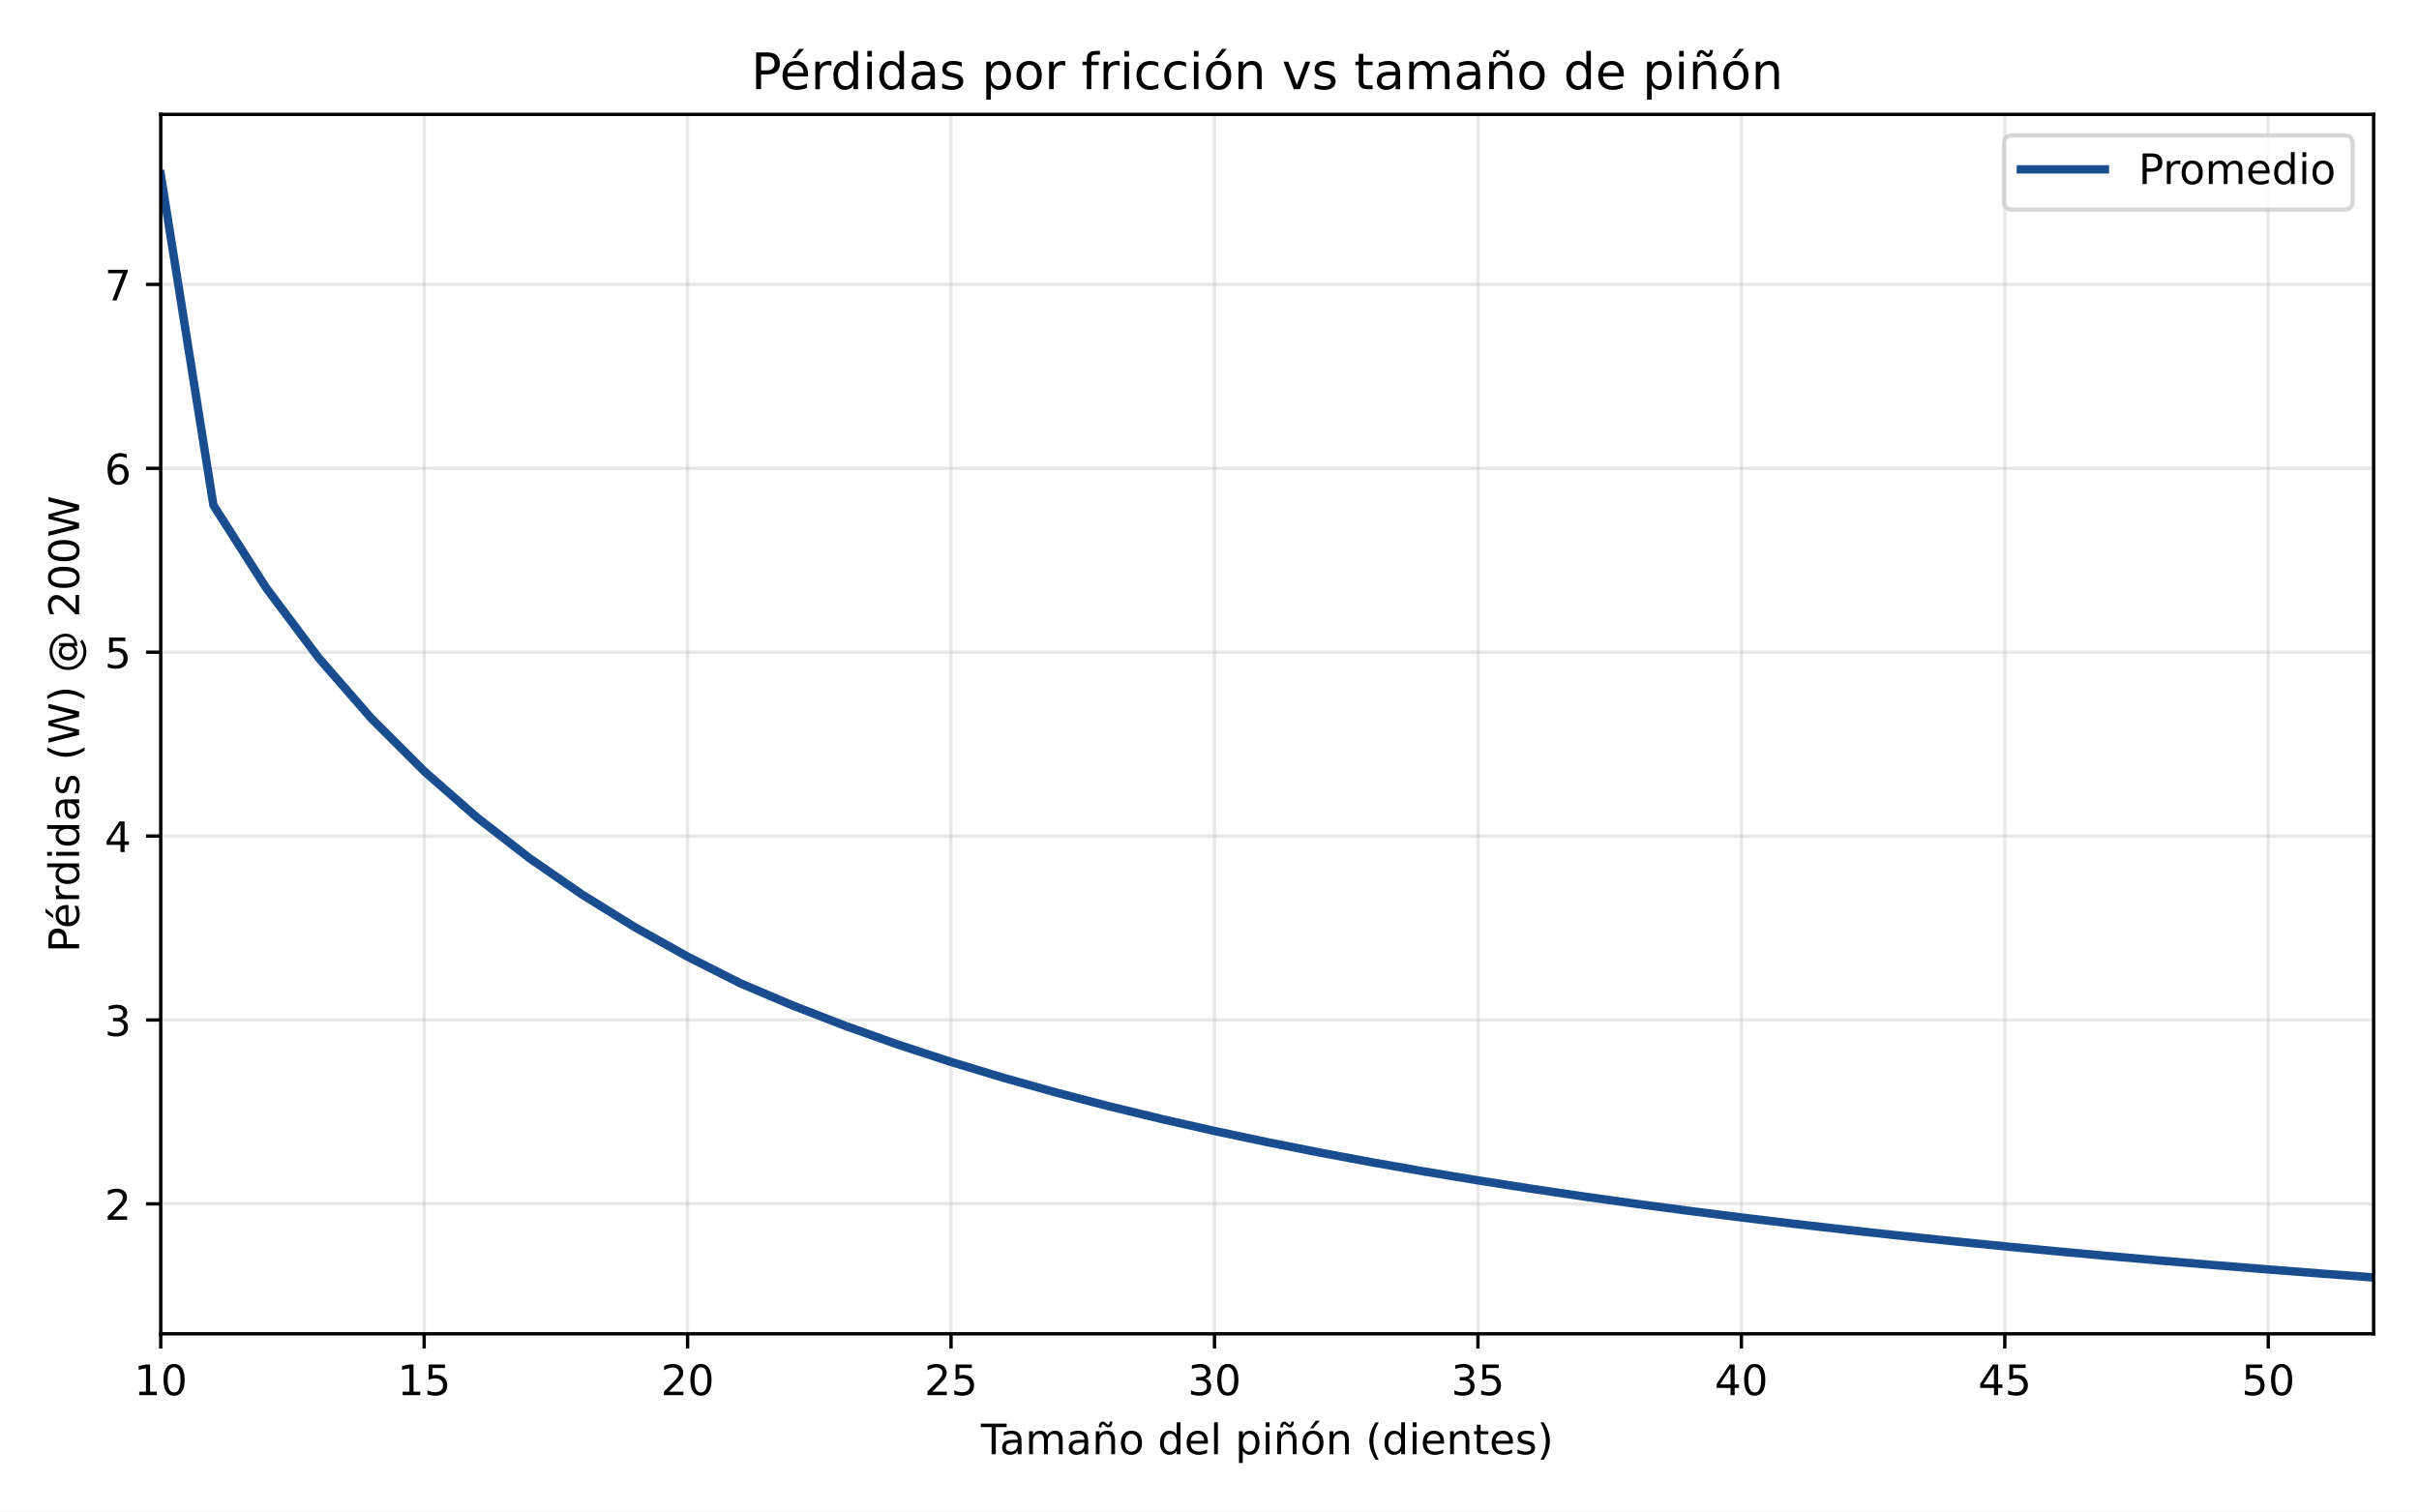
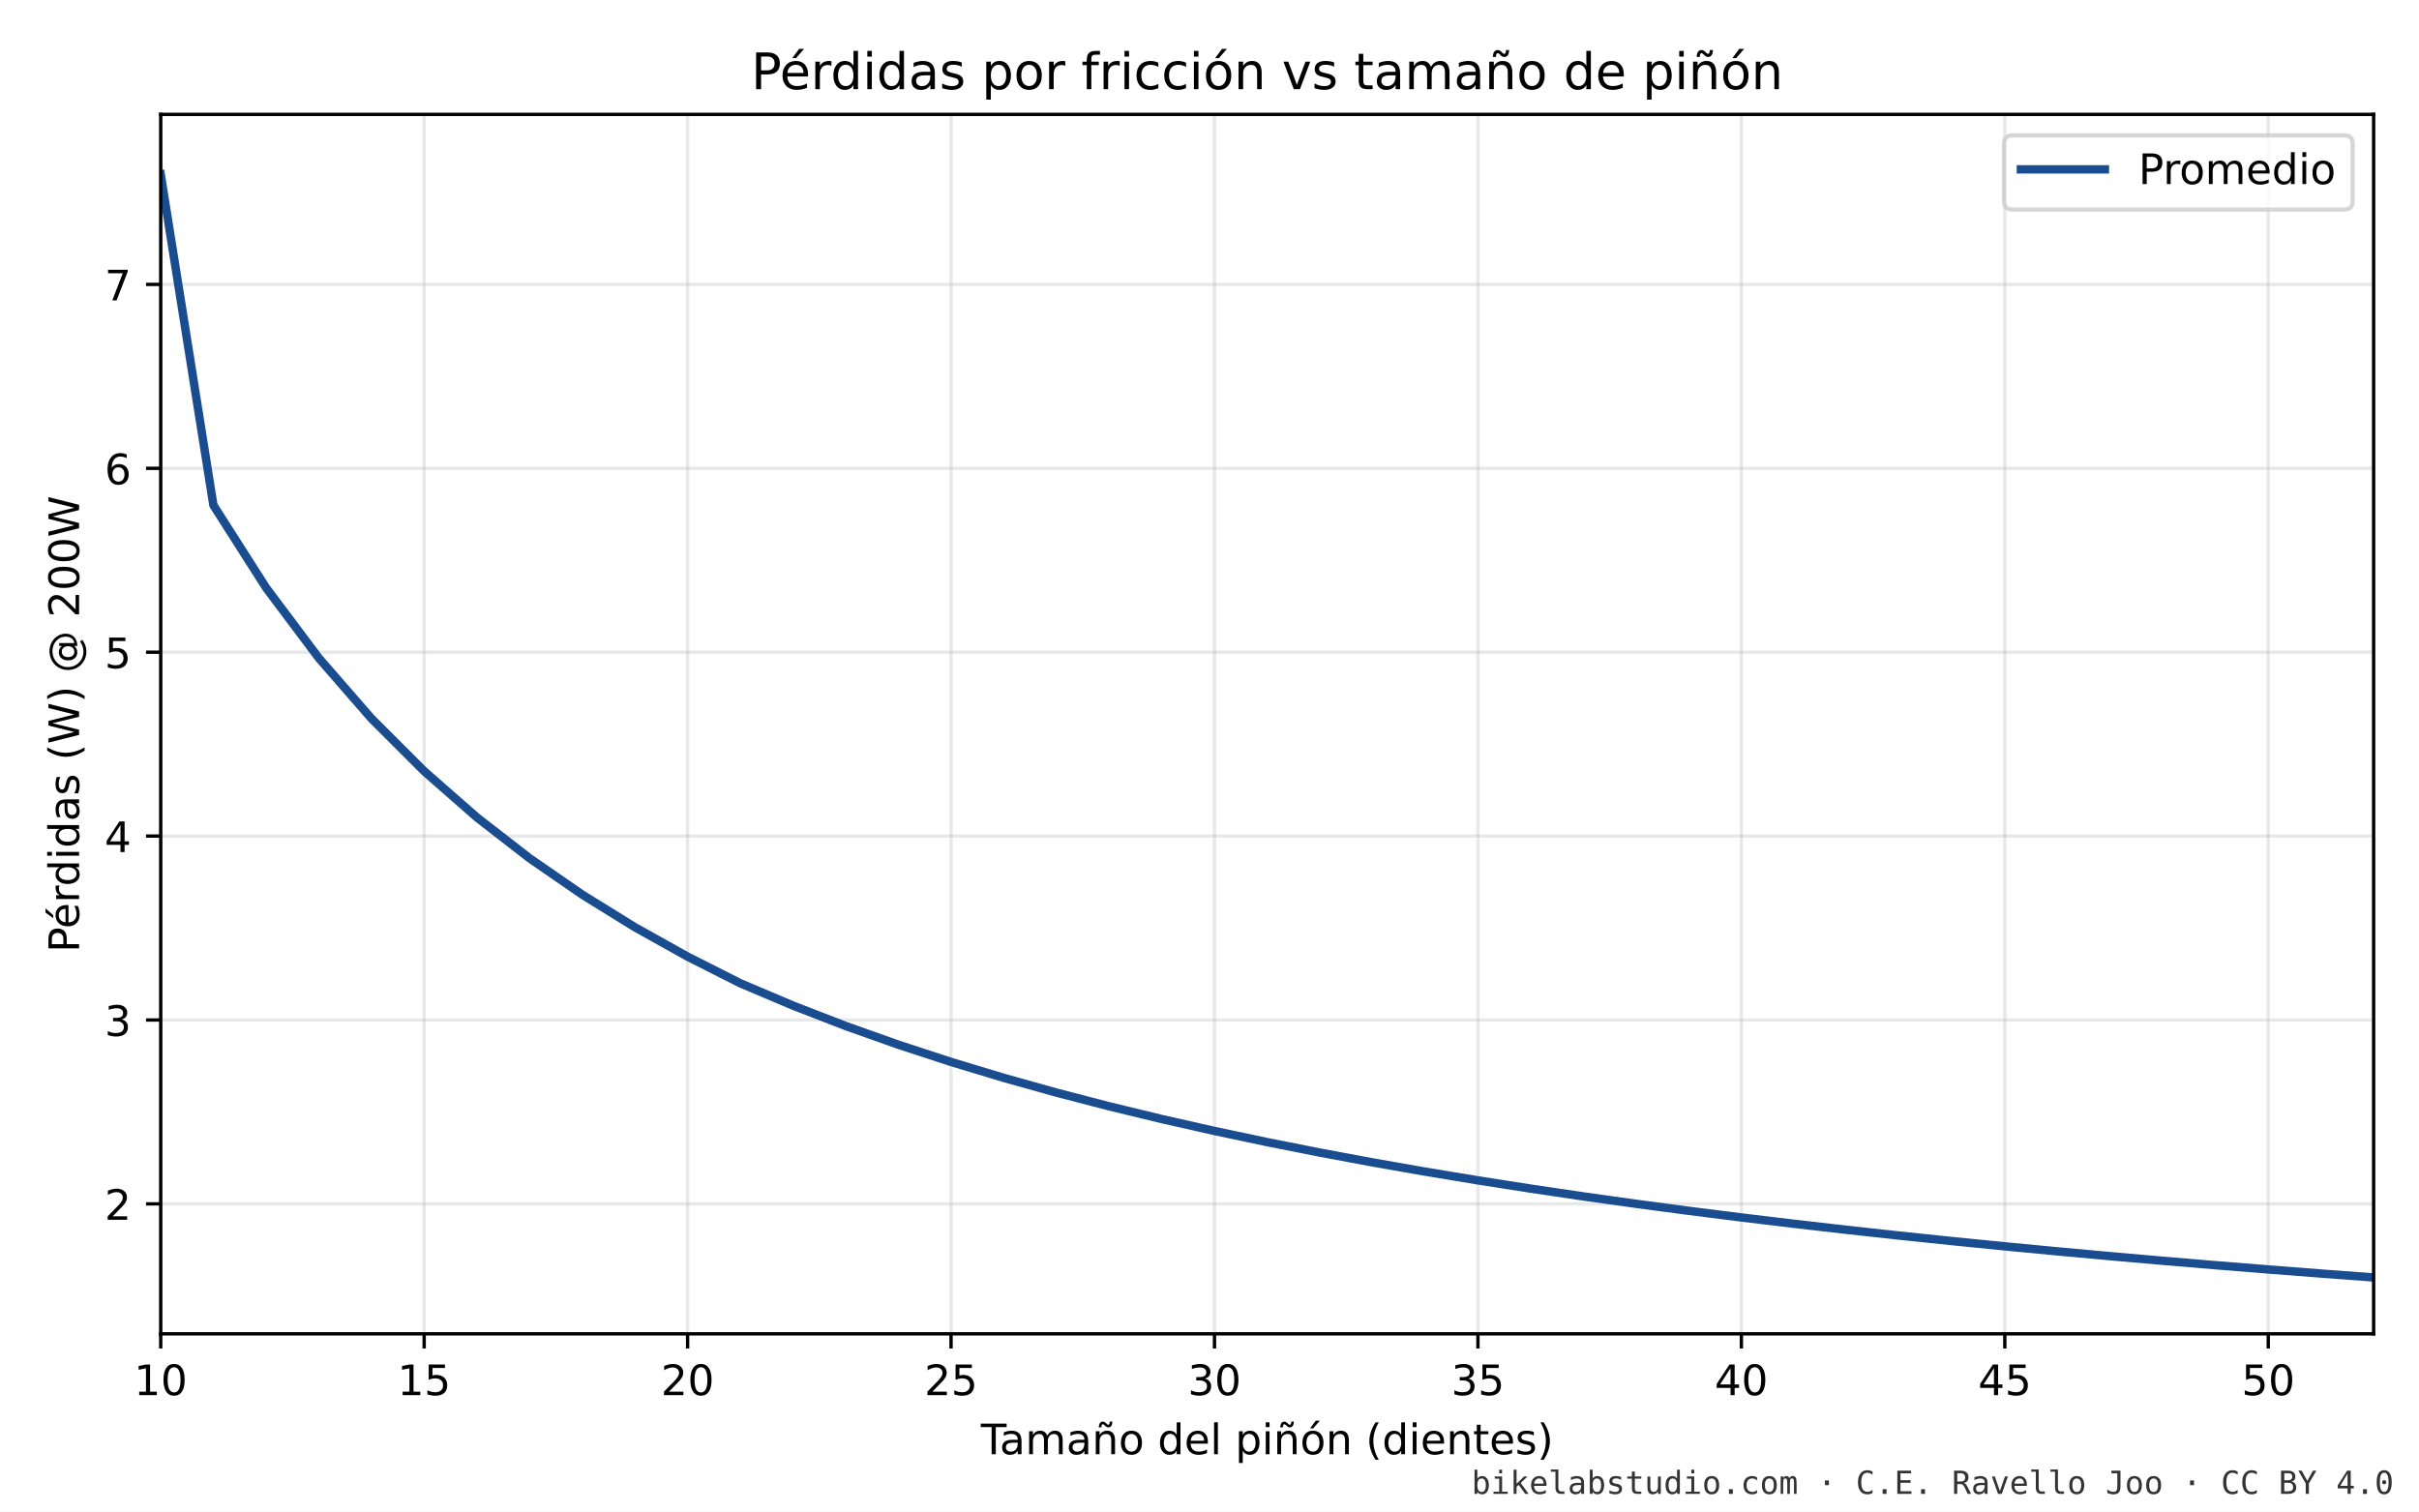
<svg xmlns="http://www.w3.org/2000/svg" xmlns:xlink="http://www.w3.org/1999/xlink" width="576pt" height="360pt" viewBox="0 0 576 360" version="1.1">
  <defs>
    <style type="text/css">*{stroke-linejoin: round; stroke-linecap: butt}</style>
  </defs>
  <g id="figure_1">
    <g id="patch_1">
      <path d="M 0 360  L 576 360  L 576 0  L 0 0  z " style="fill: #ffffff" />
    </g>
    <g id="axes_1">
      <g id="patch_2">
        <path d="M 38.27 317.68  L 565.2 317.68  L 565.2 27.24  L 38.27 27.24  z " style="fill: #ffffff" />
      </g>
      <g id="FillBetweenPolyCollection_1">
        <defs>
          <path id="m5a402cd971" d="M 38.27 -319.558  L 38.27 -317.431  L 50.816 -238.858  L 63.362 -219.26  L 75.908 -202.578  L 88.454 -188.213  L 101 -175.717  L 113.546 -164.751  L 126.092 -155.051  L 138.638 -146.411  L 151.184 -138.667  L 163.73 -131.687  L 176.275 -125.364  L 188.821 -120.065  L 201.367 -115.222  L 213.913 -110.779  L 226.459 -106.688  L 239.005 -102.91  L 251.551 -99.409  L 264.097 -96.157  L 276.643 -93.128  L 289.189 -90.3  L 301.735 -87.653  L 314.281 -85.171  L 326.827 -82.838  L 339.373 -80.642  L 351.919 -78.571  L 364.465 -76.615  L 377.011 -74.764  L 389.557 -73.01  L 402.103 -71.346  L 414.649 -69.764  L 427.195 -68.26  L 439.74 -66.827  L 452.286 -65.46  L 464.832 -64.156  L 477.378 -62.909  L 489.924 -61.716  L 502.47 -60.574  L 515.016 -59.48  L 527.562 -58.43  L 540.108 -57.422  L 552.654 -56.453  L 565.2 -55.522  L 565.2 -55.97  L 565.2 -55.97  L 552.654 -56.907  L 540.108 -57.882  L 527.562 -58.896  L 515.016 -59.953  L 502.47 -61.055  L 489.924 -62.204  L 477.378 -63.404  L 464.832 -64.659  L 452.286 -65.972  L 439.74 -67.347  L 427.195 -68.789  L 414.649 -70.303  L 402.103 -71.895  L 389.557 -73.57  L 377.011 -75.335  L 364.465 -77.198  L 351.919 -79.167  L 339.373 -81.251  L 326.827 -83.461  L 314.281 -85.809  L 301.735 -88.307  L 289.189 -90.971  L 276.643 -93.817  L 264.097 -96.866  L 251.551 -100.139  L 239.005 -103.661  L 226.459 -107.464  L 213.913 -111.581  L 201.367 -116.052  L 188.821 -120.927  L 176.275 -126.26  L 163.73 -132.623  L 151.184 -139.648  L 138.638 -147.441  L 126.092 -156.136  L 113.546 -165.899  L 101 -176.936  L 88.454 -189.511  L 75.908 -203.969  L 63.362 -220.757  L 50.816 -240.482  L 38.27 -319.558  z " style="stroke: #1a4d8f; stroke-opacity: 0.3" />
        </defs>
        <g clip-path="url(#pb29b94ff87)">
          <use xlink:href="#m5a402cd971" x="0" y="360" style="fill: #1a4d8f; fill-opacity: 0.3; stroke: #1a4d8f; stroke-opacity: 0.3" />
        </g>
      </g>
      <g id="matplotlib.axis_1">
        <g id="xtick_1">
          <g id="line2d_1">
            <path d="M 38.27 317.68  L 38.27 27.24  " clip-path="url(#pb29b94ff87)" style="fill: none; stroke: #b0b0b0; stroke-opacity: 0.3; stroke-width: 0.8; stroke-linecap: square" />
          </g>
          <g id="line2d_2">
            <defs>
              <path id="me912a52879" d="M 0 0  L 0 3.5  " style="stroke: #000000; stroke-width: 0.8" />
            </defs>
            <g>
              <use xlink:href="#me912a52879" x="38.27" y="317.68" style="stroke: #000000; stroke-width: 0.8" />
            </g>
          </g>
          <g id="text_1">
            <g transform="translate(31.9075 332.2784) scale(0.1 -0.1)">
              <defs>
                <path id="DejaVuSans-31" d="M 794 531  L 1825 531  L 1825 4091  L 703 3866  L 703 4441  L 1819 4666  L 2450 4666  L 2450 531  L 3481 531  L 3481 0  L 794 0  L 794 531  z " transform="scale(0.015625)" />
                <path id="DejaVuSans-30" d="M 2034 4250  Q 1547 4250 1301 3770  Q 1056 3291 1056 2328  Q 1056 1369 1301 889  Q 1547 409 2034 409  Q 2525 409 2770 889  Q 3016 1369 3016 2328  Q 3016 3291 2770 3770  Q 2525 4250 2034 4250  z M 2034 4750  Q 2819 4750 3233 4129  Q 3647 3509 3647 2328  Q 3647 1150 3233 529  Q 2819 -91 2034 -91  Q 1250 -91 836 529  Q 422 1150 422 2328  Q 422 3509 836 4129  Q 1250 4750 2034 4750  z " transform="scale(0.015625)" />
              </defs>
              <use xlink:href="#DejaVuSans-31" />
              <use xlink:href="#DejaVuSans-30" transform="translate(63.62305 0)" />
            </g>
          </g>
        </g>
        <g id="xtick_2">
          <g id="line2d_3">
            <path d="M 101 317.68  L 101 27.24  " clip-path="url(#pb29b94ff87)" style="fill: none; stroke: #b0b0b0; stroke-opacity: 0.3; stroke-width: 0.8; stroke-linecap: square" />
          </g>
          <g id="line2d_4">
            <g>
              <use xlink:href="#me912a52879" x="101" y="317.68" style="stroke: #000000; stroke-width: 0.8" />
            </g>
          </g>
          <g id="text_2">
            <g transform="translate(94.63726 332.2784) scale(0.1 -0.1)">
              <defs>
                <path id="DejaVuSans-35" d="M 691 4666  L 3169 4666  L 3169 4134  L 1269 4134  L 1269 2991  Q 1406 3038 1543 3061  Q 1681 3084 1819 3084  Q 2600 3084 3056 2656  Q 3513 2228 3513 1497  Q 3513 744 3044 326  Q 2575 -91 1722 -91  Q 1428 -91 1123 -41  Q 819 9 494 109  L 494 744  Q 775 591 1075 516  Q 1375 441 1709 441  Q 2250 441 2565 725  Q 2881 1009 2881 1497  Q 2881 1984 2565 2268  Q 2250 2553 1709 2553  Q 1456 2553 1204 2497  Q 953 2441 691 2322  L 691 4666  z " transform="scale(0.015625)" />
              </defs>
              <use xlink:href="#DejaVuSans-31" />
              <use xlink:href="#DejaVuSans-35" transform="translate(63.62305 0)" />
            </g>
          </g>
        </g>
        <g id="xtick_3">
          <g id="line2d_5">
            <path d="M 163.73 317.68  L 163.73 27.24  " clip-path="url(#pb29b94ff87)" style="fill: none; stroke: #b0b0b0; stroke-opacity: 0.3; stroke-width: 0.8; stroke-linecap: square" />
          </g>
          <g id="line2d_6">
            <g>
              <use xlink:href="#me912a52879" x="163.73" y="317.68" style="stroke: #000000; stroke-width: 0.8" />
            </g>
          </g>
          <g id="text_3">
            <g transform="translate(157.367 332.2784) scale(0.1 -0.1)">
              <defs>
                <path id="DejaVuSans-32" d="M 1228 531  L 3431 531  L 3431 0  L 469 0  L 469 531  Q 828 903 1448 1529  Q 2069 2156 2228 2338  Q 2531 2678 2651 2914  Q 2772 3150 2772 3378  Q 2772 3750 2511 3984  Q 2250 4219 1831 4219  Q 1534 4219 1204 4116  Q 875 4013 500 3803  L 500 4441  Q 881 4594 1212 4672  Q 1544 4750 1819 4750  Q 2544 4750 2975 4387  Q 3406 4025 3406 3419  Q 3406 3131 3298 2873  Q 3191 2616 2906 2266  Q 2828 2175 2409 1742  Q 1991 1309 1228 531  z " transform="scale(0.015625)" />
              </defs>
              <use xlink:href="#DejaVuSans-32" />
              <use xlink:href="#DejaVuSans-30" transform="translate(63.62305 0)" />
            </g>
          </g>
        </g>
        <g id="xtick_4">
          <g id="line2d_7">
            <path d="M 226.459 317.68  L 226.459 27.24  " clip-path="url(#pb29b94ff87)" style="fill: none; stroke: #b0b0b0; stroke-opacity: 0.3; stroke-width: 0.8; stroke-linecap: square" />
          </g>
          <g id="line2d_8">
            <g>
              <use xlink:href="#me912a52879" x="226.459" y="317.68" style="stroke: #000000; stroke-width: 0.8" />
            </g>
          </g>
          <g id="text_4">
            <g transform="translate(220.0968 332.2784) scale(0.1 -0.1)">
              <use xlink:href="#DejaVuSans-32" />
              <use xlink:href="#DejaVuSans-35" transform="translate(63.62305 0)" />
            </g>
          </g>
        </g>
        <g id="xtick_5">
          <g id="line2d_9">
            <path d="M 289.189 317.68  L 289.189 27.24  " clip-path="url(#pb29b94ff87)" style="fill: none; stroke: #b0b0b0; stroke-opacity: 0.3; stroke-width: 0.8; stroke-linecap: square" />
          </g>
          <g id="line2d_10">
            <g>
              <use xlink:href="#me912a52879" x="289.189" y="317.68" style="stroke: #000000; stroke-width: 0.8" />
            </g>
          </g>
          <g id="text_5">
            <g transform="translate(282.8265 332.2784) scale(0.1 -0.1)">
              <defs>
                <path id="DejaVuSans-33" d="M 2597 2516  Q 3050 2419 3304 2112  Q 3559 1806 3559 1356  Q 3559 666 3084 287  Q 2609 -91 1734 -91  Q 1441 -91 1130 -33  Q 819 25 488 141  L 488 750  Q 750 597 1062 519  Q 1375 441 1716 441  Q 2309 441 2620 675  Q 2931 909 2931 1356  Q 2931 1769 2642 2001  Q 2353 2234 1838 2234  L 1294 2234  L 1294 2753  L 1863 2753  Q 2328 2753 2575 2939  Q 2822 3125 2822 3475  Q 2822 3834 2567 4026  Q 2313 4219 1838 4219  Q 1578 4219 1281 4162  Q 984 4106 628 3988  L 628 4550  Q 988 4650 1302 4700  Q 1616 4750 1894 4750  Q 2613 4750 3031 4423  Q 3450 4097 3450 3541  Q 3450 3153 3228 2886  Q 3006 2619 2597 2516  z " transform="scale(0.015625)" />
              </defs>
              <use xlink:href="#DejaVuSans-33" />
              <use xlink:href="#DejaVuSans-30" transform="translate(63.62305 0)" />
            </g>
          </g>
        </g>
        <g id="xtick_6">
          <g id="line2d_11">
            <path d="M 351.919 317.68  L 351.919 27.24  " clip-path="url(#pb29b94ff87)" style="fill: none; stroke: #b0b0b0; stroke-opacity: 0.3; stroke-width: 0.8; stroke-linecap: square" />
          </g>
          <g id="line2d_12">
            <g>
              <use xlink:href="#me912a52879" x="351.919" y="317.68" style="stroke: #000000; stroke-width: 0.8" />
            </g>
          </g>
          <g id="text_6">
            <g transform="translate(345.5563 332.2784) scale(0.1 -0.1)">
              <use xlink:href="#DejaVuSans-33" />
              <use xlink:href="#DejaVuSans-35" transform="translate(63.62305 0)" />
            </g>
          </g>
        </g>
        <g id="xtick_7">
          <g id="line2d_13">
            <path d="M 414.649 317.68  L 414.649 27.24  " clip-path="url(#pb29b94ff87)" style="fill: none; stroke: #b0b0b0; stroke-opacity: 0.3; stroke-width: 0.8; stroke-linecap: square" />
          </g>
          <g id="line2d_14">
            <g>
              <use xlink:href="#me912a52879" x="414.649" y="317.68" style="stroke: #000000; stroke-width: 0.8" />
            </g>
          </g>
          <g id="text_7">
            <g transform="translate(408.2861 332.2784) scale(0.1 -0.1)">
              <defs>
                <path id="DejaVuSans-34" d="M 2419 4116  L 825 1625  L 2419 1625  L 2419 4116  z M 2253 4666  L 3047 4666  L 3047 1625  L 3713 1625  L 3713 1100  L 3047 1100  L 3047 0  L 2419 0  L 2419 1100  L 313 1100  L 313 1709  L 2253 4666  z " transform="scale(0.015625)" />
              </defs>
              <use xlink:href="#DejaVuSans-34" />
              <use xlink:href="#DejaVuSans-30" transform="translate(63.62305 0)" />
            </g>
          </g>
        </g>
        <g id="xtick_8">
          <g id="line2d_15">
            <path d="M 477.378 317.68  L 477.378 27.24  " clip-path="url(#pb29b94ff87)" style="fill: none; stroke: #b0b0b0; stroke-opacity: 0.3; stroke-width: 0.8; stroke-linecap: square" />
          </g>
          <g id="line2d_16">
            <g>
              <use xlink:href="#me912a52879" x="477.378" y="317.68" style="stroke: #000000; stroke-width: 0.8" />
            </g>
          </g>
          <g id="text_8">
            <g transform="translate(471.0158 332.2784) scale(0.1 -0.1)">
              <use xlink:href="#DejaVuSans-34" />
              <use xlink:href="#DejaVuSans-35" transform="translate(63.62305 0)" />
            </g>
          </g>
        </g>
        <g id="xtick_9">
          <g id="line2d_17">
            <path d="M 540.108 317.68  L 540.108 27.24  " clip-path="url(#pb29b94ff87)" style="fill: none; stroke: #b0b0b0; stroke-opacity: 0.3; stroke-width: 0.8; stroke-linecap: square" />
          </g>
          <g id="line2d_18">
            <g>
              <use xlink:href="#me912a52879" x="540.108" y="317.68" style="stroke: #000000; stroke-width: 0.8" />
            </g>
          </g>
          <g id="text_9">
            <g transform="translate(533.7456 332.2784) scale(0.1 -0.1)">
              <use xlink:href="#DejaVuSans-35" />
              <use xlink:href="#DejaVuSans-30" transform="translate(63.62305 0)" />
            </g>
          </g>
        </g>
        <g id="text_10">
          <g transform="translate(233.5608 346.3566) scale(0.1 -0.1)">
            <defs>
              <path id="DejaVuSans-54" d="M -19 4666  L 3928 4666  L 3928 4134  L 2272 4134  L 2272 0  L 1638 0  L 1638 4134  L -19 4134  L -19 4666  z " transform="scale(0.015625)" />
              <path id="DejaVuSans-61" d="M 2194 1759  Q 1497 1759 1228 1600  Q 959 1441 959 1056  Q 959 750 1161 570  Q 1363 391 1709 391  Q 2188 391 2477 730  Q 2766 1069 2766 1631  L 2766 1759  L 2194 1759  z M 3341 1997  L 3341 0  L 2766 0  L 2766 531  Q 2569 213 2275 61  Q 1981 -91 1556 -91  Q 1019 -91 701 211  Q 384 513 384 1019  Q 384 1609 779 1909  Q 1175 2209 1959 2209  L 2766 2209  L 2766 2266  Q 2766 2663 2505 2880  Q 2244 3097 1772 3097  Q 1472 3097 1187 3025  Q 903 2953 641 2809  L 641 3341  Q 956 3463 1253 3523  Q 1550 3584 1831 3584  Q 2591 3584 2966 3190  Q 3341 2797 3341 1997  z " transform="scale(0.015625)" />
              <path id="DejaVuSans-6d" d="M 3328 2828  Q 3544 3216 3844 3400  Q 4144 3584 4550 3584  Q 5097 3584 5394 3201  Q 5691 2819 5691 2113  L 5691 0  L 5113 0  L 5113 2094  Q 5113 2597 4934 2840  Q 4756 3084 4391 3084  Q 3944 3084 3684 2787  Q 3425 2491 3425 1978  L 3425 0  L 2847 0  L 2847 2094  Q 2847 2600 2669 2842  Q 2491 3084 2119 3084  Q 1678 3084 1418 2786  Q 1159 2488 1159 1978  L 1159 0  L 581 0  L 581 3500  L 1159 3500  L 1159 2956  Q 1356 3278 1631 3431  Q 1906 3584 2284 3584  Q 2666 3584 2933 3390  Q 3200 3197 3328 2828  z " transform="scale(0.015625)" />
              <path id="DejaVuSans-f1" d="M 3513 2113  L 3513 0  L 2938 0  L 2938 2094  Q 2938 2591 2744 2837  Q 2550 3084 2163 3084  Q 1697 3084 1428 2787  Q 1159 2491 1159 1978  L 1159 0  L 581 0  L 581 3500  L 1159 3500  L 1159 2956  Q 1366 3272 1645 3428  Q 1925 3584 2291 3584  Q 2894 3584 3203 3211  Q 3513 2838 3513 2113  z M 2060 4281  L 1881 4453  Q 1813 4516 1761 4545  Q 1710 4575 1669 4575  Q 1550 4575 1494 4461  Q 1438 4347 1431 4091  L 1041 4091  Q 1047 4513 1206 4742  Q 1366 4972 1650 4972  Q 1769 4972 1869 4928  Q 1969 4884 2085 4781  L 2263 4609  Q 2331 4547 2383 4517  Q 2435 4488 2475 4488  Q 2594 4488 2650 4602  Q 2706 4716 2713 4972  L 3103 4972  Q 3097 4550 2937 4320  Q 2778 4091 2494 4091  Q 2375 4091 2275 4134  Q 2175 4178 2060 4281  z " transform="scale(0.015625)" />
              <path id="DejaVuSans-6f" d="M 1959 3097  Q 1497 3097 1228 2736  Q 959 2375 959 1747  Q 959 1119 1226 758  Q 1494 397 1959 397  Q 2419 397 2687 759  Q 2956 1122 2956 1747  Q 2956 2369 2687 2733  Q 2419 3097 1959 3097  z M 1959 3584  Q 2709 3584 3137 3096  Q 3566 2609 3566 1747  Q 3566 888 3137 398  Q 2709 -91 1959 -91  Q 1206 -91 779 398  Q 353 888 353 1747  Q 353 2609 779 3096  Q 1206 3584 1959 3584  z " transform="scale(0.015625)" />
              <path id="DejaVuSans-20" transform="scale(0.015625)" />
              <path id="DejaVuSans-64" d="M 2906 2969  L 2906 4863  L 3481 4863  L 3481 0  L 2906 0  L 2906 525  Q 2725 213 2448 61  Q 2172 -91 1784 -91  Q 1150 -91 751 415  Q 353 922 353 1747  Q 353 2572 751 3078  Q 1150 3584 1784 3584  Q 2172 3584 2448 3432  Q 2725 3281 2906 2969  z M 947 1747  Q 947 1113 1208 752  Q 1469 391 1925 391  Q 2381 391 2643 752  Q 2906 1113 2906 1747  Q 2906 2381 2643 2742  Q 2381 3103 1925 3103  Q 1469 3103 1208 2742  Q 947 2381 947 1747  z " transform="scale(0.015625)" />
              <path id="DejaVuSans-65" d="M 3597 1894  L 3597 1613  L 953 1613  Q 991 1019 1311 708  Q 1631 397 2203 397  Q 2534 397 2845 478  Q 3156 559 3463 722  L 3463 178  Q 3153 47 2828 -22  Q 2503 -91 2169 -91  Q 1331 -91 842 396  Q 353 884 353 1716  Q 353 2575 817 3079  Q 1281 3584 2069 3584  Q 2775 3584 3186 3129  Q 3597 2675 3597 1894  z M 3022 2063  Q 3016 2534 2758 2815  Q 2500 3097 2075 3097  Q 1594 3097 1305 2825  Q 1016 2553 972 2059  L 3022 2063  z " transform="scale(0.015625)" />
              <path id="DejaVuSans-6c" d="M 603 4863  L 1178 4863  L 1178 0  L 603 0  L 603 4863  z " transform="scale(0.015625)" />
              <path id="DejaVuSans-70" d="M 1159 525  L 1159 -1331  L 581 -1331  L 581 3500  L 1159 3500  L 1159 2969  Q 1341 3281 1617 3432  Q 1894 3584 2278 3584  Q 2916 3584 3314 3078  Q 3713 2572 3713 1747  Q 3713 922 3314 415  Q 2916 -91 2278 -91  Q 1894 -91 1617 61  Q 1341 213 1159 525  z M 3116 1747  Q 3116 2381 2855 2742  Q 2594 3103 2138 3103  Q 1681 3103 1420 2742  Q 1159 2381 1159 1747  Q 1159 1113 1420 752  Q 1681 391 2138 391  Q 2594 391 2855 752  Q 3116 1113 3116 1747  z " transform="scale(0.015625)" />
              <path id="DejaVuSans-69" d="M 603 3500  L 1178 3500  L 1178 0  L 603 0  L 603 3500  z M 603 4863  L 1178 4863  L 1178 4134  L 603 4134  L 603 4863  z " transform="scale(0.015625)" />
              <path id="DejaVuSans-f3" d="M 1959 3097  Q 1497 3097 1228 2736  Q 959 2375 959 1747  Q 959 1119 1226 758  Q 1494 397 1959 397  Q 2419 397 2687 759  Q 2956 1122 2956 1747  Q 2956 2369 2687 2733  Q 2419 3097 1959 3097  z M 1959 3584  Q 2709 3584 3137 3096  Q 3566 2609 3566 1747  Q 3566 888 3137 398  Q 2709 -91 1959 -91  Q 1206 -91 779 398  Q 353 888 353 1747  Q 353 2609 779 3096  Q 1206 3584 1959 3584  z M 2394 5119  L 3016 5119  L 1998 3944  L 1519 3944  L 2394 5119  z " transform="scale(0.015625)" />
              <path id="DejaVuSans-6e" d="M 3513 2113  L 3513 0  L 2938 0  L 2938 2094  Q 2938 2591 2744 2837  Q 2550 3084 2163 3084  Q 1697 3084 1428 2787  Q 1159 2491 1159 1978  L 1159 0  L 581 0  L 581 3500  L 1159 3500  L 1159 2956  Q 1366 3272 1645 3428  Q 1925 3584 2291 3584  Q 2894 3584 3203 3211  Q 3513 2838 3513 2113  z " transform="scale(0.015625)" />
              <path id="DejaVuSans-28" d="M 1984 4856  Q 1566 4138 1362 3434  Q 1159 2731 1159 2009  Q 1159 1288 1364 580  Q 1569 -128 1984 -844  L 1484 -844  Q 1016 -109 783 600  Q 550 1309 550 2009  Q 550 2706 781 3412  Q 1013 4119 1484 4856  L 1984 4856  z " transform="scale(0.015625)" />
              <path id="DejaVuSans-74" d="M 1172 4494  L 1172 3500  L 2356 3500  L 2356 3053  L 1172 3053  L 1172 1153  Q 1172 725 1289 603  Q 1406 481 1766 481  L 2356 481  L 2356 0  L 1766 0  Q 1100 0 847 248  Q 594 497 594 1153  L 594 3053  L 172 3053  L 172 3500  L 594 3500  L 594 4494  L 1172 4494  z " transform="scale(0.015625)" />
              <path id="DejaVuSans-73" d="M 2834 3397  L 2834 2853  Q 2591 2978 2328 3040  Q 2066 3103 1784 3103  Q 1356 3103 1142 2972  Q 928 2841 928 2578  Q 928 2378 1081 2264  Q 1234 2150 1697 2047  L 1894 2003  Q 2506 1872 2764 1633  Q 3022 1394 3022 966  Q 3022 478 2636 193  Q 2250 -91 1575 -91  Q 1294 -91 989 -36  Q 684 19 347 128  L 347 722  Q 666 556 975 473  Q 1284 391 1588 391  Q 1994 391 2212 530  Q 2431 669 2431 922  Q 2431 1156 2273 1281  Q 2116 1406 1581 1522  L 1381 1569  Q 847 1681 609 1914  Q 372 2147 372 2553  Q 372 3047 722 3315  Q 1072 3584 1716 3584  Q 2034 3584 2315 3537  Q 2597 3491 2834 3397  z " transform="scale(0.015625)" />
              <path id="DejaVuSans-29" d="M 513 4856  L 1013 4856  Q 1481 4119 1714 3412  Q 1947 2706 1947 2009  Q 1947 1309 1714 600  Q 1481 -109 1013 -844  L 513 -844  Q 928 -128 1133 580  Q 1338 1288 1338 2009  Q 1338 2731 1133 3434  Q 928 4138 513 4856  z " transform="scale(0.015625)" />
            </defs>
            <use xlink:href="#DejaVuSans-54" />
            <use xlink:href="#DejaVuSans-61" transform="translate(44.58398 0)" />
            <use xlink:href="#DejaVuSans-6d" transform="translate(105.8633 0)" />
            <use xlink:href="#DejaVuSans-61" transform="translate(203.2754 0)" />
            <use xlink:href="#DejaVuSans-f1" transform="translate(264.5547 0)" />
            <use xlink:href="#DejaVuSans-6f" transform="translate(327.9336 0)" />
            <use xlink:href="#DejaVuSans-20" transform="translate(389.1152 0)" />
            <use xlink:href="#DejaVuSans-64" transform="translate(420.9023 0)" />
            <use xlink:href="#DejaVuSans-65" transform="translate(484.3789 0)" />
            <use xlink:href="#DejaVuSans-6c" transform="translate(545.9023 0)" />
            <use xlink:href="#DejaVuSans-20" transform="translate(573.6855 0)" />
            <use xlink:href="#DejaVuSans-70" transform="translate(605.4727 0)" />
            <use xlink:href="#DejaVuSans-69" transform="translate(668.9492 0)" />
            <use xlink:href="#DejaVuSans-f1" transform="translate(696.7324 0)" />
            <use xlink:href="#DejaVuSans-f3" transform="translate(760.1113 0)" />
            <use xlink:href="#DejaVuSans-6e" transform="translate(821.293 0)" />
            <use xlink:href="#DejaVuSans-20" transform="translate(884.6719 0)" />
            <use xlink:href="#DejaVuSans-28" transform="translate(916.459 0)" />
            <use xlink:href="#DejaVuSans-64" transform="translate(955.4727 0)" />
            <use xlink:href="#DejaVuSans-69" transform="translate(1018.949 0)" />
            <use xlink:href="#DejaVuSans-65" transform="translate(1046.732 0)" />
            <use xlink:href="#DejaVuSans-6e" transform="translate(1108.256 0)" />
            <use xlink:href="#DejaVuSans-74" transform="translate(1171.635 0)" />
            <use xlink:href="#DejaVuSans-65" transform="translate(1210.844 0)" />
            <use xlink:href="#DejaVuSans-73" transform="translate(1272.367 0)" />
            <use xlink:href="#DejaVuSans-29" transform="translate(1324.467 0)" />
          </g>
        </g>
      </g>
      <g id="matplotlib.axis_2">
        <g id="ytick_1">
          <g id="line2d_19">
            <path d="M 38.27 286.727  L 565.2 286.727  " clip-path="url(#pb29b94ff87)" style="fill: none; stroke: #b0b0b0; stroke-opacity: 0.3; stroke-width: 0.8; stroke-linecap: square" />
          </g>
          <g id="line2d_20">
            <defs>
              <path id="mcda4d7292e" d="M 0 0  L -3.5 0  " style="stroke: #000000; stroke-width: 0.8" />
            </defs>
            <g>
              <use xlink:href="#mcda4d7292e" x="38.27" y="286.727" style="stroke: #000000; stroke-width: 0.8" />
            </g>
          </g>
          <g id="text_11">
            <g transform="translate(24.9075 290.5263) scale(0.1 -0.1)">
              <use xlink:href="#DejaVuSans-32" />
            </g>
          </g>
        </g>
        <g id="ytick_2">
          <g id="line2d_21">
            <path d="M 38.27 242.93  L 565.2 242.93  " clip-path="url(#pb29b94ff87)" style="fill: none; stroke: #b0b0b0; stroke-opacity: 0.3; stroke-width: 0.8; stroke-linecap: square" />
          </g>
          <g id="line2d_22">
            <g>
              <use xlink:href="#mcda4d7292e" x="38.27" y="242.93" style="stroke: #000000; stroke-width: 0.8" />
            </g>
          </g>
          <g id="text_12">
            <g transform="translate(24.9075 246.7295) scale(0.1 -0.1)">
              <use xlink:href="#DejaVuSans-33" />
            </g>
          </g>
        </g>
        <g id="ytick_3">
          <g id="line2d_23">
            <path d="M 38.27 199.134  L 565.2 199.134  " clip-path="url(#pb29b94ff87)" style="fill: none; stroke: #b0b0b0; stroke-opacity: 0.3; stroke-width: 0.8; stroke-linecap: square" />
          </g>
          <g id="line2d_24">
            <g>
              <use xlink:href="#mcda4d7292e" x="38.27" y="199.134" style="stroke: #000000; stroke-width: 0.8" />
            </g>
          </g>
          <g id="text_13">
            <g transform="translate(24.9075 202.9327) scale(0.1 -0.1)">
              <use xlink:href="#DejaVuSans-34" />
            </g>
          </g>
        </g>
        <g id="ytick_4">
          <g id="line2d_25">
            <path d="M 38.27 155.337  L 565.2 155.337  " clip-path="url(#pb29b94ff87)" style="fill: none; stroke: #b0b0b0; stroke-opacity: 0.3; stroke-width: 0.8; stroke-linecap: square" />
          </g>
          <g id="line2d_26">
            <g>
              <use xlink:href="#mcda4d7292e" x="38.27" y="155.337" style="stroke: #000000; stroke-width: 0.8" />
            </g>
          </g>
          <g id="text_14">
            <g transform="translate(24.9075 159.136) scale(0.1 -0.1)">
              <use xlink:href="#DejaVuSans-35" />
            </g>
          </g>
        </g>
        <g id="ytick_5">
          <g id="line2d_27">
            <path d="M 38.27 111.54  L 565.2 111.54  " clip-path="url(#pb29b94ff87)" style="fill: none; stroke: #b0b0b0; stroke-opacity: 0.3; stroke-width: 0.8; stroke-linecap: square" />
          </g>
          <g id="line2d_28">
            <g>
              <use xlink:href="#mcda4d7292e" x="38.27" y="111.54" style="stroke: #000000; stroke-width: 0.8" />
            </g>
          </g>
          <g id="text_15">
            <g transform="translate(24.9075 115.3392) scale(0.1 -0.1)">
              <defs>
                <path id="DejaVuSans-36" d="M 2113 2584  Q 1688 2584 1439 2293  Q 1191 2003 1191 1497  Q 1191 994 1439 701  Q 1688 409 2113 409  Q 2538 409 2786 701  Q 3034 994 3034 1497  Q 3034 2003 2786 2293  Q 2538 2584 2113 2584  z M 3366 4563  L 3366 3988  Q 3128 4100 2886 4159  Q 2644 4219 2406 4219  Q 1781 4219 1451 3797  Q 1122 3375 1075 2522  Q 1259 2794 1537 2939  Q 1816 3084 2150 3084  Q 2853 3084 3261 2657  Q 3669 2231 3669 1497  Q 3669 778 3244 343  Q 2819 -91 2113 -91  Q 1303 -91 875 529  Q 447 1150 447 2328  Q 447 3434 972 4092  Q 1497 4750 2381 4750  Q 2619 4750 2861 4703  Q 3103 4656 3366 4563  z " transform="scale(0.015625)" />
              </defs>
              <use xlink:href="#DejaVuSans-36" />
            </g>
          </g>
        </g>
        <g id="ytick_6">
          <g id="line2d_29">
            <path d="M 38.27 67.743  L 565.2 67.743  " clip-path="url(#pb29b94ff87)" style="fill: none; stroke: #b0b0b0; stroke-opacity: 0.3; stroke-width: 0.8; stroke-linecap: square" />
          </g>
          <g id="line2d_30">
            <g>
              <use xlink:href="#mcda4d7292e" x="38.27" y="67.743" style="stroke: #000000; stroke-width: 0.8" />
            </g>
          </g>
          <g id="text_16">
            <g transform="translate(24.9075 71.54236) scale(0.1 -0.1)">
              <defs>
                <path id="DejaVuSans-37" d="M 525 4666  L 3525 4666  L 3525 4397  L 1831 0  L 1172 0  L 2766 4134  L 525 4134  L 525 4666  z " transform="scale(0.015625)" />
              </defs>
              <use xlink:href="#DejaVuSans-37" />
            </g>
          </g>
        </g>
        <g id="text_17">
          <g transform="translate(18.82781 226.8444) rotate(-90) scale(0.1 -0.1)">
            <defs>
              <path id="DejaVuSans-50" d="M 1259 4147  L 1259 2394  L 2053 2394  Q 2494 2394 2734 2622  Q 2975 2850 2975 3272  Q 2975 3691 2734 3919  Q 2494 4147 2053 4147  L 1259 4147  z M 628 4666  L 2053 4666  Q 2838 4666 3239 4311  Q 3641 3956 3641 3272  Q 3641 2581 3239 2228  Q 2838 1875 2053 1875  L 1259 1875  L 1259 0  L 628 0  L 628 4666  z " transform="scale(0.015625)" />
              <path id="DejaVuSans-e9" d="M 3597 1894  L 3597 1613  L 953 1613  Q 991 1019 1311 708  Q 1631 397 2203 397  Q 2534 397 2845 478  Q 3156 559 3463 722  L 3463 178  Q 3153 47 2828 -22  Q 2503 -91 2169 -91  Q 1331 -91 842 396  Q 353 884 353 1716  Q 353 2575 817 3079  Q 1281 3584 2069 3584  Q 2775 3584 3186 3129  Q 3597 2675 3597 1894  z M 3022 2063  Q 3016 2534 2758 2815  Q 2500 3097 2075 3097  Q 1594 3097 1305 2825  Q 1016 2553 972 2059  L 3022 2063  z M 2466 5119  L 3088 5119  L 2070 3944  L 1591 3944  L 2466 5119  z " transform="scale(0.015625)" />
              <path id="DejaVuSans-72" d="M 2631 2963  Q 2534 3019 2420 3045  Q 2306 3072 2169 3072  Q 1681 3072 1420 2755  Q 1159 2438 1159 1844  L 1159 0  L 581 0  L 581 3500  L 1159 3500  L 1159 2956  Q 1341 3275 1631 3429  Q 1922 3584 2338 3584  Q 2397 3584 2469 3576  Q 2541 3569 2628 3553  L 2631 2963  z " transform="scale(0.015625)" />
              <path id="DejaVuSans-57" d="M 213 4666  L 850 4666  L 1831 722  L 2809 4666  L 3519 4666  L 4500 722  L 5478 4666  L 6119 4666  L 4947 0  L 4153 0  L 3169 4050  L 2175 0  L 1381 0  L 213 4666  z " transform="scale(0.015625)" />
              <path id="DejaVuSans-40" d="M 2381 1678  Q 2381 1231 2603 976  Q 2825 722 3213 722  Q 3597 722 3817 978  Q 4038 1234 4038 1678  Q 4038 2116 3813 2373  Q 3588 2631 3206 2631  Q 2828 2631 2604 2375  Q 2381 2119 2381 1678  z M 4084 744  Q 3897 503 3655 389  Q 3413 275 3091 275  Q 2553 275 2217 664  Q 1881 1053 1881 1678  Q 1881 2303 2218 2693  Q 2556 3084 3091 3084  Q 3413 3084 3656 2967  Q 3900 2850 4084 2613  L 4084 3022  L 4531 3022  L 4531 722  Q 4988 791 5245 1139  Q 5503 1488 5503 2041  Q 5503 2375 5404 2669  Q 5306 2963 5106 3213  Q 4781 3622 4314 3839  Q 3847 4056 3297 4056  Q 2913 4056 2559 3954  Q 2206 3853 1906 3653  Q 1416 3334 1139 2817  Q 863 2300 863 1697  Q 863 1200 1042 765  Q 1222 331 1563 0  Q 1891 -325 2322 -495  Q 2753 -666 3244 -666  Q 3647 -666 4036 -530  Q 4425 -394 4750 -141  L 5031 -488  Q 4641 -791 4180 -952  Q 3719 -1113 3244 -1113  Q 2666 -1113 2153 -908  Q 1641 -703 1241 -313  Q 841 78 631 592  Q 422 1106 422 1697  Q 422 2266 634 2781  Q 847 3297 1241 3688  Q 1644 4084 2172 4295  Q 2700 4506 3291 4506  Q 3953 4506 4520 4234  Q 5088 3963 5472 3463  Q 5706 3156 5829 2797  Q 5953 2438 5953 2053  Q 5953 1231 5456 756  Q 4959 281 4084 263  L 4084 744  z " transform="scale(0.015625)" />
            </defs>
            <use xlink:href="#DejaVuSans-50" />
            <use xlink:href="#DejaVuSans-e9" transform="translate(56.67773 0)" />
            <use xlink:href="#DejaVuSans-72" transform="translate(118.2012 0)" />
            <use xlink:href="#DejaVuSans-64" transform="translate(157.5645 0)" />
            <use xlink:href="#DejaVuSans-69" transform="translate(221.041 0)" />
            <use xlink:href="#DejaVuSans-64" transform="translate(248.8242 0)" />
            <use xlink:href="#DejaVuSans-61" transform="translate(312.3008 0)" />
            <use xlink:href="#DejaVuSans-73" transform="translate(373.5801 0)" />
            <use xlink:href="#DejaVuSans-20" transform="translate(425.6797 0)" />
            <use xlink:href="#DejaVuSans-28" transform="translate(457.4668 0)" />
            <use xlink:href="#DejaVuSans-57" transform="translate(496.4805 0)" />
            <use xlink:href="#DejaVuSans-29" transform="translate(595.3574 0)" />
            <use xlink:href="#DejaVuSans-20" transform="translate(634.3711 0)" />
            <use xlink:href="#DejaVuSans-40" transform="translate(666.1582 0)" />
            <use xlink:href="#DejaVuSans-20" transform="translate(766.1582 0)" />
            <use xlink:href="#DejaVuSans-32" transform="translate(797.9453 0)" />
            <use xlink:href="#DejaVuSans-30" transform="translate(861.5684 0)" />
            <use xlink:href="#DejaVuSans-30" transform="translate(925.1914 0)" />
            <use xlink:href="#DejaVuSans-57" transform="translate(988.8145 0)" />
          </g>
        </g>
      </g>
      <g id="line2d_31">
        <path d="M 38.27 41.505  L 50.816 120.33  L 63.362 139.991  L 75.908 156.727  L 88.454 171.138  L 101 183.674  L 113.546 194.675  L 126.092 204.407  L 138.638 213.074  L 151.184 220.843  L 163.73 227.845  L 176.275 234.188  L 188.821 239.504  L 201.367 244.363  L 213.913 248.82  L 226.459 252.924  L 239.005 256.714  L 251.551 260.226  L 264.097 263.489  L 276.643 266.527  L 289.189 269.365  L 301.735 272.02  L 314.281 274.51  L 326.827 276.85  L 339.373 279.053  L 351.919 281.131  L 364.465 283.094  L 377.011 284.951  L 389.557 286.71  L 402.103 288.38  L 414.649 289.966  L 427.195 291.475  L 439.74 292.913  L 452.286 294.284  L 464.832 295.593  L 477.378 296.843  L 489.924 298.04  L 502.47 299.186  L 515.016 300.284  L 527.562 301.337  L 540.108 302.348  L 552.654 303.32  L 565.2 304.254  " clip-path="url(#pb29b94ff87)" style="fill: none; stroke: #1a4d8f; stroke-width: 2; stroke-linecap: square" />
      </g>
      <g id="patch_3">
        <path d="M 38.27 317.68  L 38.27 27.24  " style="fill: none; stroke: #000000; stroke-width: 0.8; stroke-linejoin: miter; stroke-linecap: square" />
      </g>
      <g id="patch_4">
        <path d="M 565.2 317.68  L 565.2 27.24  " style="fill: none; stroke: #000000; stroke-width: 0.8; stroke-linejoin: miter; stroke-linecap: square" />
      </g>
      <g id="patch_5">
        <path d="M 38.27 317.68  L 565.2 317.68  " style="fill: none; stroke: #000000; stroke-width: 0.8; stroke-linejoin: miter; stroke-linecap: square" />
      </g>
      <g id="patch_6">
        <path d="M 38.27 27.24  L 565.2 27.24  " style="fill: none; stroke: #000000; stroke-width: 0.8; stroke-linejoin: miter; stroke-linecap: square" />
      </g>
      <g id="text_18">
        <g transform="translate(178.8672 21.24) scale(0.12 -0.12)">
          <defs>
            <path id="DejaVuSans-66" d="M 2375 4863  L 2375 4384  L 1825 4384  Q 1516 4384 1395 4259  Q 1275 4134 1275 3809  L 1275 3500  L 2222 3500  L 2222 3053  L 1275 3053  L 1275 0  L 697 0  L 697 3053  L 147 3053  L 147 3500  L 697 3500  L 697 3744  Q 697 4328 969 4595  Q 1241 4863 1831 4863  L 2375 4863  z " transform="scale(0.015625)" />
            <path id="DejaVuSans-63" d="M 3122 3366  L 3122 2828  Q 2878 2963 2633 3030  Q 2388 3097 2138 3097  Q 1578 3097 1268 2742  Q 959 2388 959 1747  Q 959 1106 1268 751  Q 1578 397 2138 397  Q 2388 397 2633 464  Q 2878 531 3122 666  L 3122 134  Q 2881 22 2623 -34  Q 2366 -91 2075 -91  Q 1284 -91 818 406  Q 353 903 353 1747  Q 353 2603 823 3093  Q 1294 3584 2113 3584  Q 2378 3584 2631 3529  Q 2884 3475 3122 3366  z " transform="scale(0.015625)" />
            <path id="DejaVuSans-76" d="M 191 3500  L 800 3500  L 1894 563  L 2988 3500  L 3597 3500  L 2284 0  L 1503 0  L 191 3500  z " transform="scale(0.015625)" />
          </defs>
          <use xlink:href="#DejaVuSans-50" />
          <use xlink:href="#DejaVuSans-e9" transform="translate(56.67773 0)" />
          <use xlink:href="#DejaVuSans-72" transform="translate(118.2012 0)" />
          <use xlink:href="#DejaVuSans-64" transform="translate(157.5645 0)" />
          <use xlink:href="#DejaVuSans-69" transform="translate(221.041 0)" />
          <use xlink:href="#DejaVuSans-64" transform="translate(248.8242 0)" />
          <use xlink:href="#DejaVuSans-61" transform="translate(312.3008 0)" />
          <use xlink:href="#DejaVuSans-73" transform="translate(373.5801 0)" />
          <use xlink:href="#DejaVuSans-20" transform="translate(425.6797 0)" />
          <use xlink:href="#DejaVuSans-70" transform="translate(457.4668 0)" />
          <use xlink:href="#DejaVuSans-6f" transform="translate(520.9434 0)" />
          <use xlink:href="#DejaVuSans-72" transform="translate(582.125 0)" />
          <use xlink:href="#DejaVuSans-20" transform="translate(623.2383 0)" />
          <use xlink:href="#DejaVuSans-66" transform="translate(655.0254 0)" />
          <use xlink:href="#DejaVuSans-72" transform="translate(690.2305 0)" />
          <use xlink:href="#DejaVuSans-69" transform="translate(731.3438 0)" />
          <use xlink:href="#DejaVuSans-63" transform="translate(759.127 0)" />
          <use xlink:href="#DejaVuSans-63" transform="translate(814.1074 0)" />
          <use xlink:href="#DejaVuSans-69" transform="translate(869.0879 0)" />
          <use xlink:href="#DejaVuSans-f3" transform="translate(896.8711 0)" />
          <use xlink:href="#DejaVuSans-6e" transform="translate(958.0527 0)" />
          <use xlink:href="#DejaVuSans-20" transform="translate(1021.432 0)" />
          <use xlink:href="#DejaVuSans-76" transform="translate(1053.219 0)" />
          <use xlink:href="#DejaVuSans-73" transform="translate(1112.398 0)" />
          <use xlink:href="#DejaVuSans-20" transform="translate(1164.498 0)" />
          <use xlink:href="#DejaVuSans-74" transform="translate(1196.285 0)" />
          <use xlink:href="#DejaVuSans-61" transform="translate(1235.494 0)" />
          <use xlink:href="#DejaVuSans-6d" transform="translate(1296.773 0)" />
          <use xlink:href="#DejaVuSans-61" transform="translate(1394.186 0)" />
          <use xlink:href="#DejaVuSans-f1" transform="translate(1455.465 0)" />
          <use xlink:href="#DejaVuSans-6f" transform="translate(1518.844 0)" />
          <use xlink:href="#DejaVuSans-20" transform="translate(1580.025 0)" />
          <use xlink:href="#DejaVuSans-64" transform="translate(1611.812 0)" />
          <use xlink:href="#DejaVuSans-65" transform="translate(1675.289 0)" />
          <use xlink:href="#DejaVuSans-20" transform="translate(1736.812 0)" />
          <use xlink:href="#DejaVuSans-70" transform="translate(1768.6 0)" />
          <use xlink:href="#DejaVuSans-69" transform="translate(1832.076 0)" />
          <use xlink:href="#DejaVuSans-f1" transform="translate(1859.859 0)" />
          <use xlink:href="#DejaVuSans-f3" transform="translate(1923.238 0)" />
          <use xlink:href="#DejaVuSans-6e" transform="translate(1984.42 0)" />
        </g>
      </g>
      <g id="legend_1">
        <g id="patch_7">
          <path d="M 479.202 49.918  L 558.2 49.918  Q 560.2 49.918 560.2 47.918  L 560.2 34.24  Q 560.2 32.24 558.2 32.24  L 479.202 32.24  Q 477.202 32.24 477.202 34.24  L 477.202 47.918  Q 477.202 49.918 479.202 49.918  z " style="fill: #ffffff; opacity: 0.8; stroke: #cccccc; stroke-linejoin: miter" />
        </g>
        <g id="line2d_32">
          <path d="M 481.202 40.338  L 491.202 40.338  L 501.202 40.338  " style="fill: none; stroke: #1a4d8f; stroke-width: 2; stroke-linecap: square" />
        </g>
        <g id="text_19">
          <g transform="translate(509.2016 43.83844) scale(0.1 -0.1)">
            <use xlink:href="#DejaVuSans-50" />
            <use xlink:href="#DejaVuSans-72" transform="translate(58.55273 0)" />
            <use xlink:href="#DejaVuSans-6f" transform="translate(97.41602 0)" />
            <use xlink:href="#DejaVuSans-6d" transform="translate(158.5977 0)" />
            <use xlink:href="#DejaVuSans-65" transform="translate(256.0098 0)" />
            <use xlink:href="#DejaVuSans-64" transform="translate(317.5332 0)" />
            <use xlink:href="#DejaVuSans-69" transform="translate(381.0098 0)" />
            <use xlink:href="#DejaVuSans-6f" transform="translate(408.793 0)" />
          </g>
        </g>
      </g>
    </g>
  </g>
  <defs>
    <clipPath id="pb29b94ff87">
      <rect x="38.27" y="27.24" width="526.93" height="290.44" />
    </clipPath>
  </defs>
+   <text x="570" y="355.8" text-anchor="end" font-family="'IBM Plex Mono',monospace" font-size="7.6" fill="#333">bikelabstudio.com · C.E. Ravello Joo · CC BY 4.0</text>
</svg>
